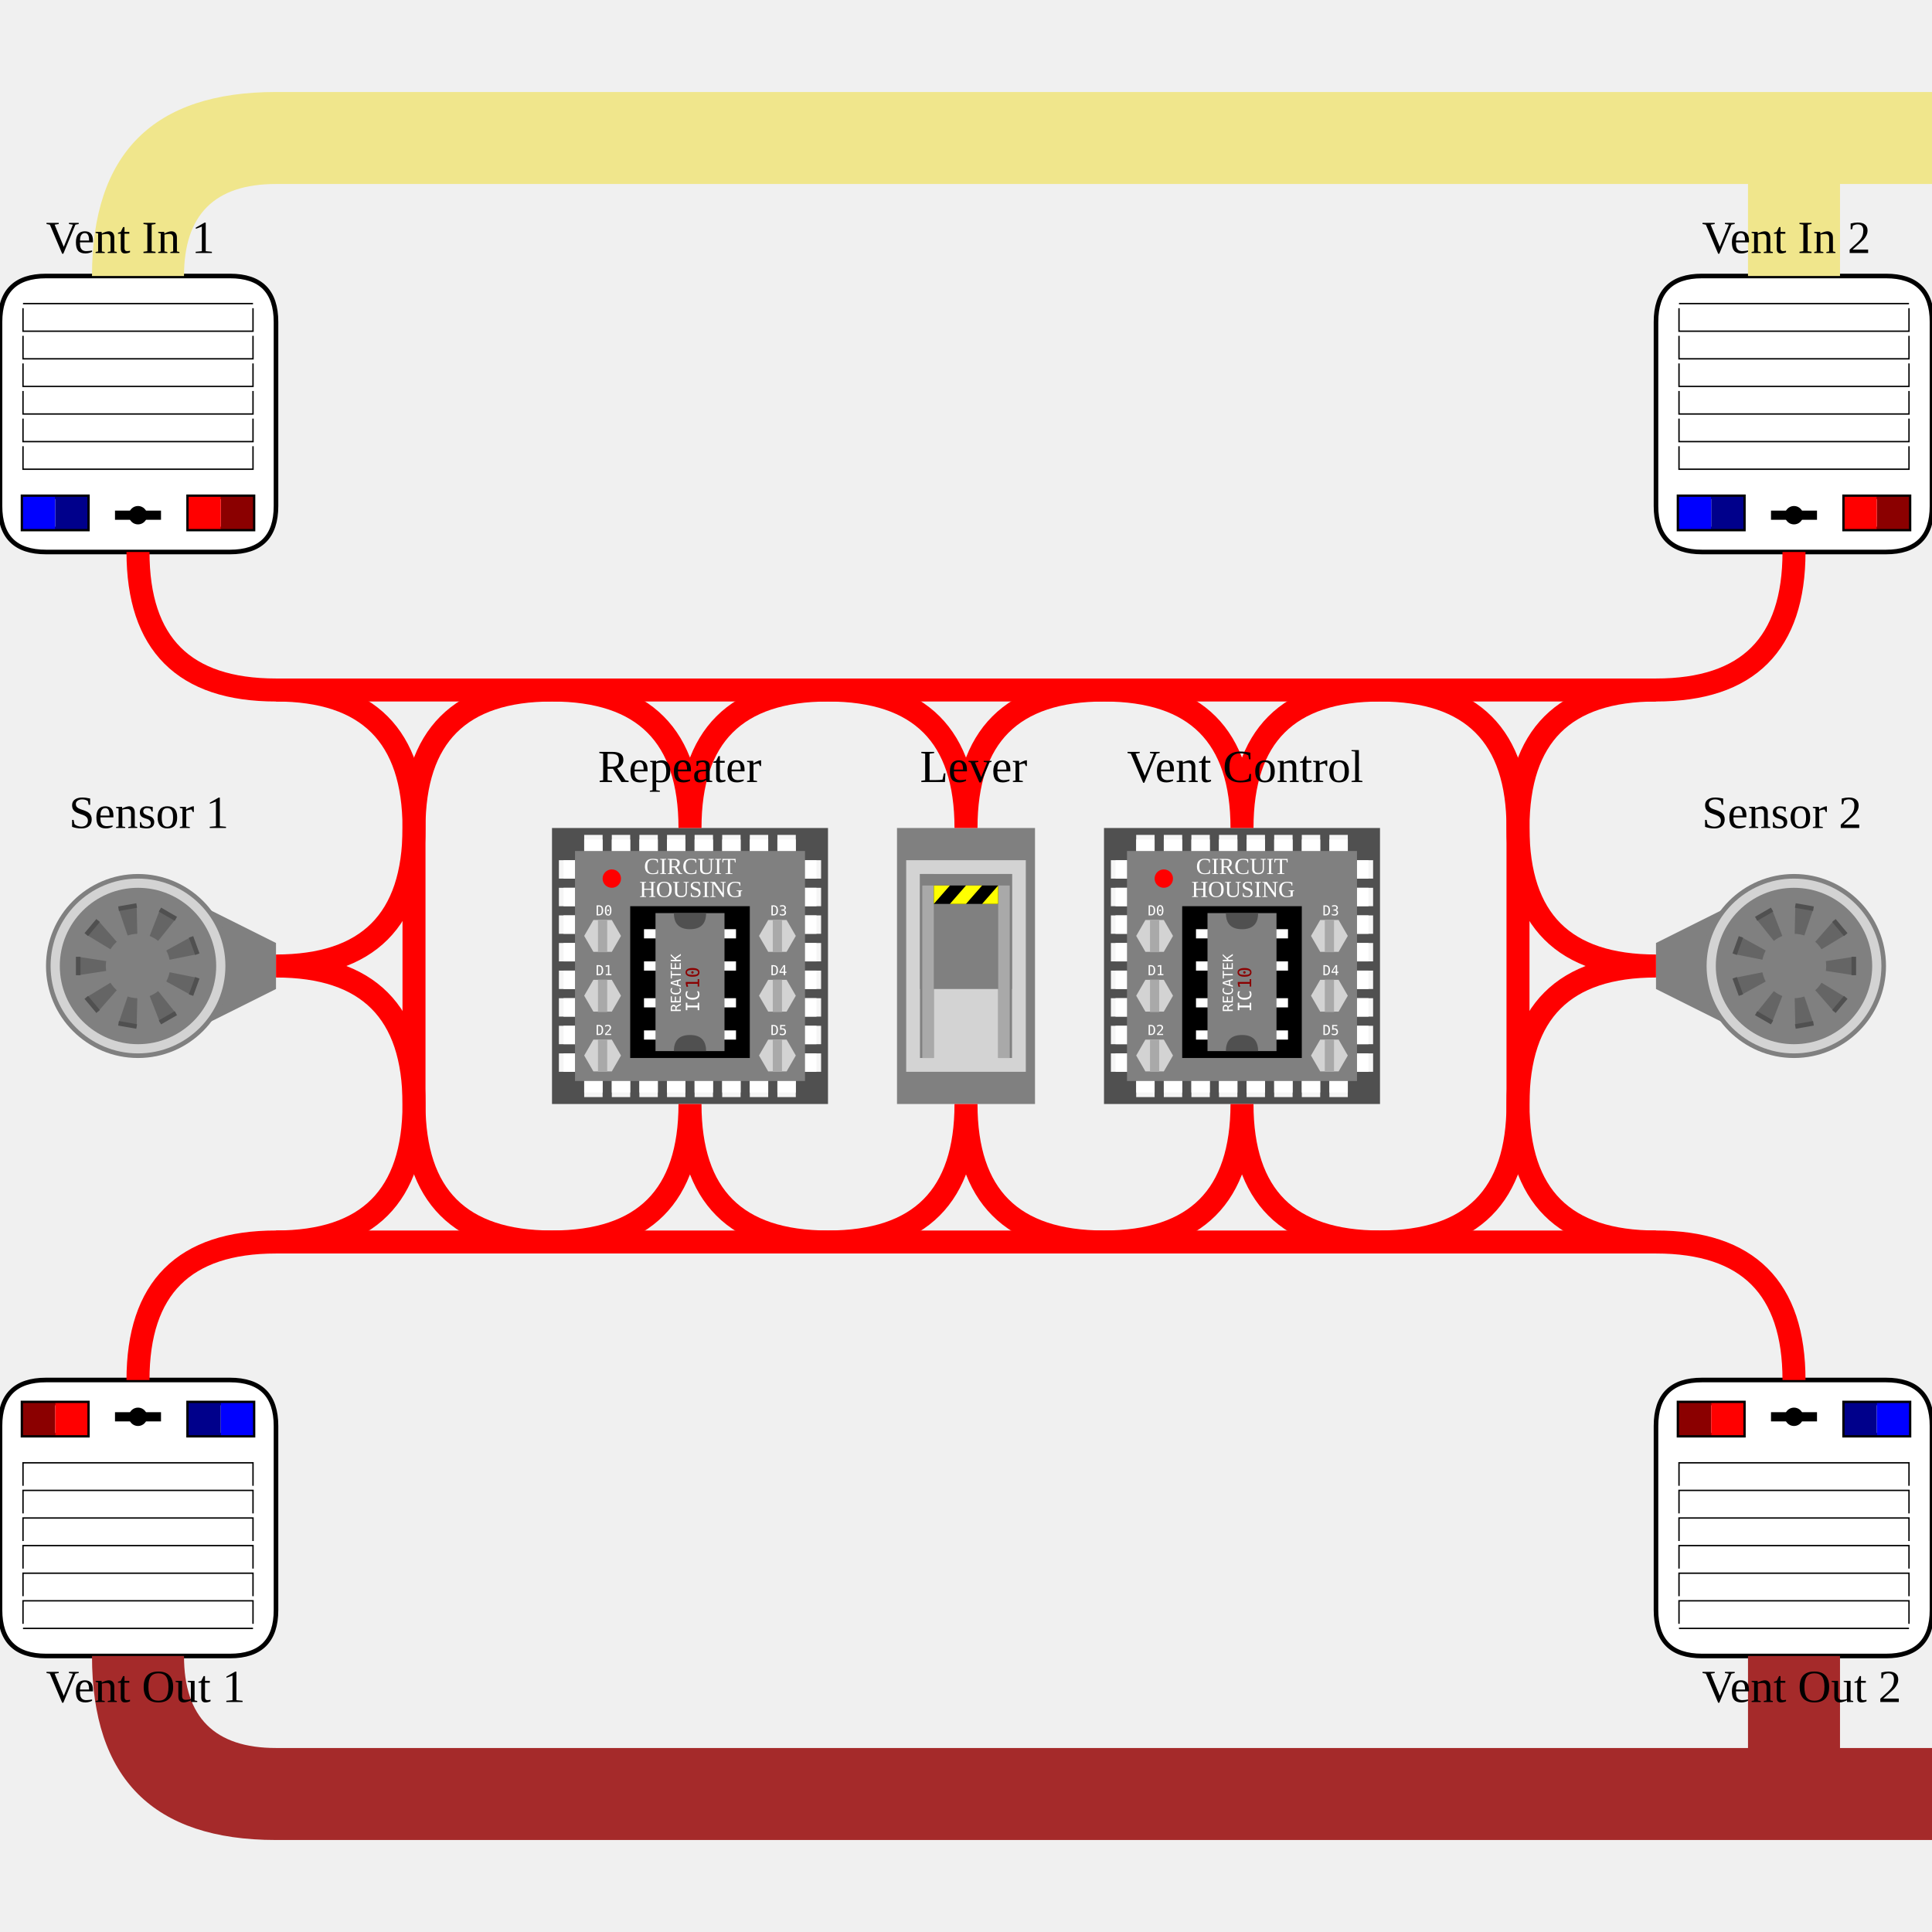
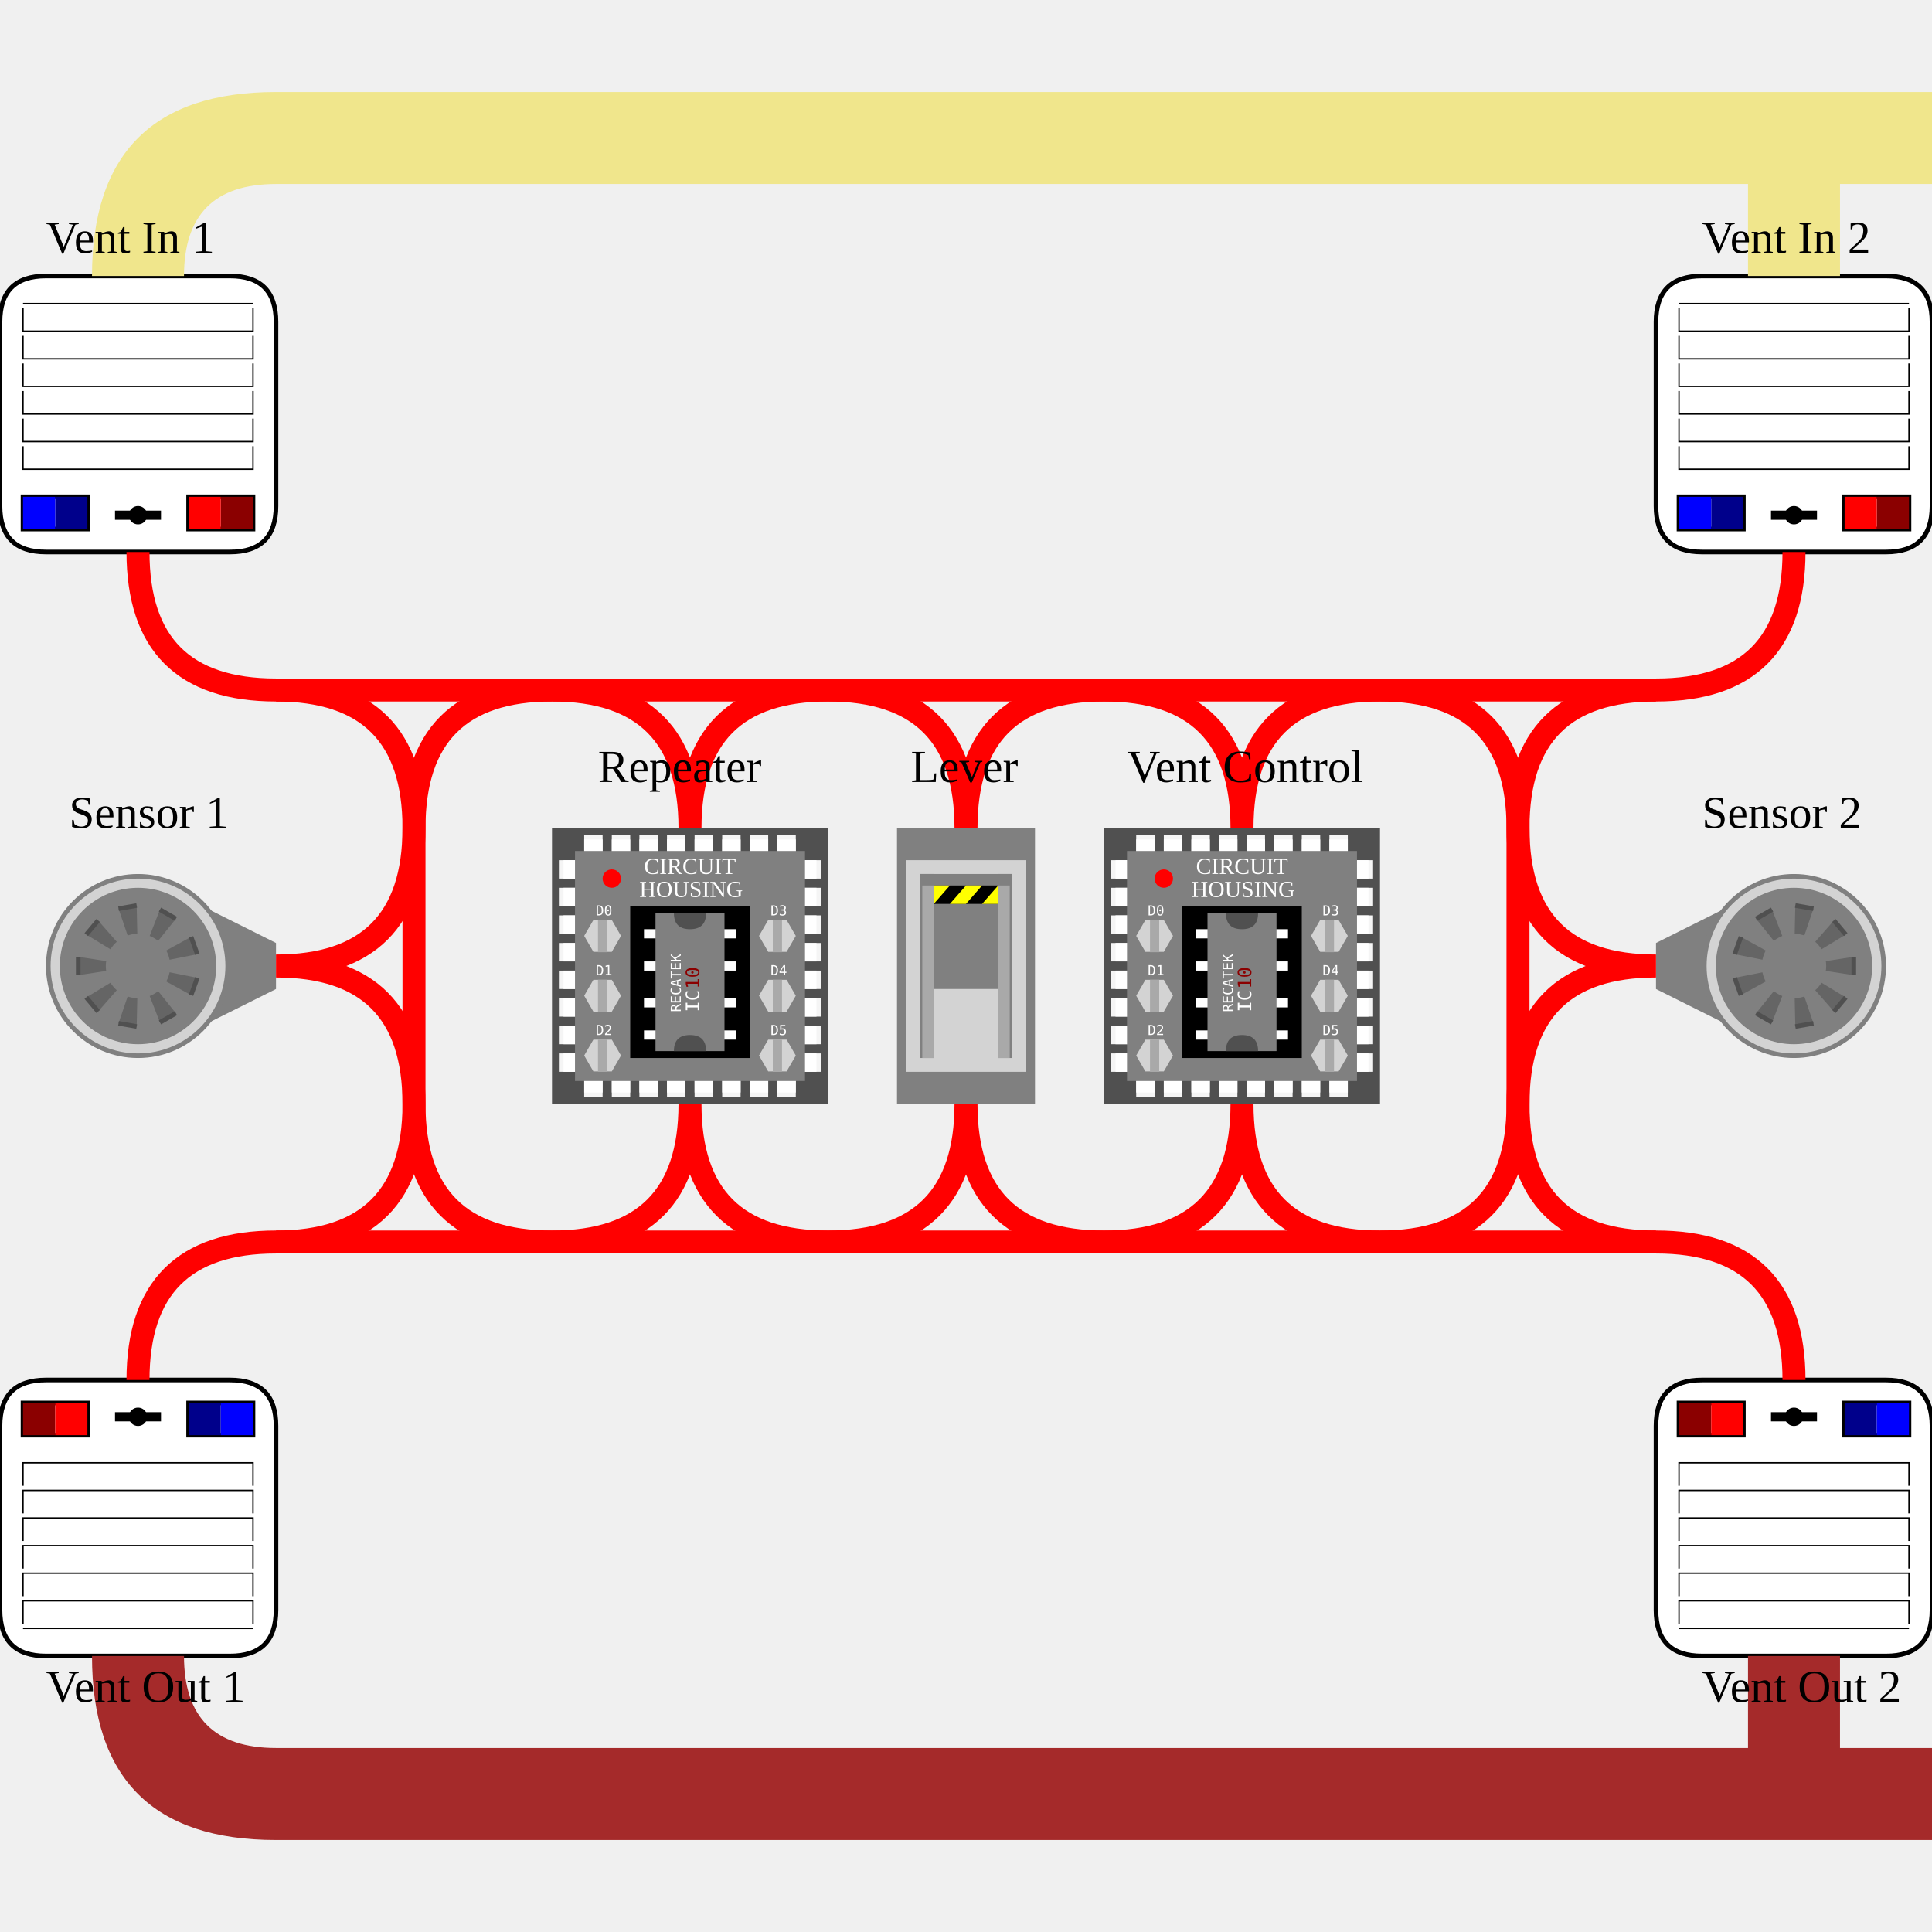
<svg xmlns="http://www.w3.org/2000/svg" version="1.1" width="420" height="420">
  <defs>
    <g id="ActiveVent">
      <path d="M 10 0 H 50 Q 60 0 60 10 V 50 Q 60 60 50 60 H 10 Q 0 60 0 50 V 10 Q 0 0 10 0" stroke="black" stroke-width="1" fill="white" />
      <rect width="14" height="7" x="5" y="5" stroke="black" fill="transparent" />
      <rect width="7" height="7" x="5" y="5" fill="darkred" />
      <rect width="7" height="7" x="12" y="5" fill="red" />
      <rect width="14" height="7" x="41" y="5" stroke="black" fill="transparent" />
      <rect width="7" height="7" x="41" y="5" fill="darkblue" />
      <rect width="7" height="7" x="48" y="5" fill="blue" />
      <line x1="25" y1="8" x2="35" y2="8" stroke="black" stroke-width="2" />
      <circle cx="30" cy="8" r="2" fill="black" />
      <path d="M 5 23 v -5 h 50 v 5" stroke="black" stroke-width="0.3" fill="transparent" />
      <path d="M 5 29 v -5 h 50 v 5" stroke="black" stroke-width="0.3" fill="transparent" />
      <path d="M 5 35 v -5 h 50 v 5" stroke="black" stroke-width="0.3" fill="transparent" />
      <path d="M 5 41 v -5 h 50 v 5" stroke="black" stroke-width="0.3" fill="transparent" />
      <path d="M 5 47 v -5 h 50 v 5" stroke="black" stroke-width="0.3" fill="transparent" />
      <path d="M 5 53 v -5 h 50 v 5" stroke="black" stroke-width="0.3" fill="transparent" />
      <path d="M 5 54 H 55" stroke="black" stroke-width="0.3" fill="transparent" />
    </g>
    <g id="GasSensor">
      <path d="M 10 30 L 25 60 L 35 60 L 50 30" fill="grey" />
      <circle cx="30" cy="30" r="20" fill="grey" />
      <circle cx="30" cy="30" r="19" fill="lightgrey" />
      <circle cx="30" cy="30" r="17" fill="grey" />
      <path d="M 28 17 L 30 30 L 32 17" transform="rotate(0 30,30)" fill="#656565" />
      <path d="M 28 17 L 30 30 L 32 17" transform="rotate(40 30,30)" fill="#656565" />
      <path d="M 28 17 L 30 30 L 32 17" transform="rotate(80 30,30)" fill="#656565" />
      <path d="M 28 17 L 30 30 L 32 17" transform="rotate(120 30,30)" fill="#656565" />
      <path d="M 28 17 L 30 30 L 32 17" transform="rotate(160 30,30)" fill="#656565" />
      <path d="M 28 17 L 30 30 L 32 17" transform="rotate(200 30,30)" fill="#656565" />
      <path d="M 28 17 L 30 30 L 32 17" transform="rotate(240 30,30)" fill="#656565" />
      <path d="M 28 17 L 30 30 L 32 17" transform="rotate(280 30,30)" fill="#656565" />
      <path d="M 28 17 L 30 30 L 32 17" transform="rotate(320 30,30)" fill="#656565" />
      <line x1="28" y1="17" x2="32" y2="17" transform="rotate(0 30,30)" stroke="#505050" />
      <line x1="28" y1="17" x2="32" y2="17" transform="rotate(40 30,30)" stroke="#505050" />
      <line x1="28" y1="17" x2="32" y2="17" transform="rotate(80 30,30)" stroke="#505050" />
      <line x1="28" y1="17" x2="32" y2="17" transform="rotate(120 30,30)" stroke="#505050" />
      <line x1="28" y1="17" x2="32" y2="17" transform="rotate(160 30,30)" stroke="#505050" />
      <line x1="28" y1="17" x2="32" y2="17" transform="rotate(200 30,30)" stroke="#505050" />
      <line x1="28" y1="17" x2="32" y2="17" transform="rotate(240 30,30)" stroke="#505050" />
      <line x1="28" y1="17" x2="32" y2="17" transform="rotate(280 30,30)" stroke="#505050" />
      <line x1="28" y1="17" x2="32" y2="17" transform="rotate(320 30,30)" stroke="#505050" />
      <circle cx="30" cy="30" r="7" fill="grey" />
    </g>
    <g id="ICHousing">
      <rect width="60" height="60" x="0" y="0" fill="#505050" />
      <rect width="4" height="57" x="7" y="1.5" fill="whitesmoke" />
      <rect width="4" height="57" x="13" y="1.5" fill="whitesmoke" />
      <rect width="4" height="57" x="19" y="1.5" fill="whitesmoke" />
      <rect width="4" height="57" x="25" y="1.5" fill="whitesmoke" />
      <rect width="4" height="57" x="31" y="1.5" fill="whitesmoke" />
      <rect width="4" height="57" x="37" y="1.5" fill="whitesmoke" />
      <rect width="4" height="57" x="43" y="1.5" fill="whitesmoke" />
      <rect width="4" height="57" x="49" y="1.5" fill="whitesmoke" />
      <rect width="4" height="55" x="7" y="2.5" fill="white" />
      <rect width="4" height="55" x="13" y="2.5" fill="white" />
      <rect width="4" height="55" x="19" y="2.5" fill="white" />
      <rect width="4" height="55" x="25" y="2.5" fill="white" />
      <rect width="4" height="55" x="31" y="2.5" fill="white" />
      <rect width="4" height="55" x="37" y="2.5" fill="white" />
      <rect width="4" height="55" x="43" y="2.5" fill="white" />
      <rect width="4" height="55" x="49" y="2.5" fill="white" />
      <rect width="57" height="4" x="1.5" y="7" fill="whitesmoke" />
      <rect width="57" height="4" x="1.5" y="13" fill="whitesmoke" />
      <rect width="57" height="4" x="1.5" y="19" fill="whitesmoke" />
      <rect width="57" height="4" x="1.5" y="25" fill="whitesmoke" />
      <rect width="57" height="4" x="1.5" y="31" fill="whitesmoke" />
      <rect width="57" height="4" x="1.5" y="37" fill="whitesmoke" />
      <rect width="57" height="4" x="1.5" y="43" fill="whitesmoke" />
      <rect width="57" height="4" x="1.5" y="49" fill="whitesmoke" />
      <rect width="55" height="4" x="2.5" y="7" fill="white" />
      <rect width="55" height="4" x="2.5" y="13" fill="white" />
      <rect width="55" height="4" x="2.5" y="19" fill="white" />
      <rect width="55" height="4" x="2.5" y="25" fill="white" />
      <rect width="55" height="4" x="2.5" y="31" fill="white" />
      <rect width="55" height="4" x="2.5" y="37" fill="white" />
      <rect width="55" height="4" x="2.5" y="43" fill="white" />
      <rect width="55" height="4" x="2.5" y="49" fill="white" />
      <rect width="50" height="50" x="5" y="5" fill="grey" />
      <circle cx="13" cy="11" r="2" fill="red" />
      <text x="20" y="10" font-size="5" fill="white">CIRCUIT</text>
      <text x="19" y="15" font-size="5" fill="white">HOUSING</text>
      <path d="M 9 20 l 4 0 l 2 3.46 l -2 3.46 l -4 0 l -2 -3.46 l 2 -3.46" fill="lightgrey" />
      <rect width="2" height="7" x="10" y="20" fill="darkgrey" />
      <text x="9.5" y="19" font-size="3" fill="white" font-family="monospace">D0</text>
      <path d="M 9 33 l 4 0 l 2 3.46 l -2 3.46 l -4 0 l -2 -3.46 l 2 -3.46" fill="lightgrey" />
      <rect width="2" height="7" x="10" y="33" fill="darkgrey" />
      <text x="9.5" y="32" font-size="3" fill="white" font-family="monospace">D1</text>
      <path d="M 9 46 l 4 0 l 2 3.46 l -2 3.46 l -4 0 l -2 -3.46 l 2 -3.46" fill="lightgrey" />
      <rect width="2" height="7" x="10" y="46" fill="darkgrey" />
      <text x="9.5" y="45" font-size="3" fill="white" font-family="monospace">D2</text>
      <path d="M 47 20 l 4 0 l 2 3.46 l -2 3.46 l -4 0 l -2 -3.46 l 2 -3.46" fill="lightgrey" />
      <rect width="2" height="7" x="48" y="20" fill="darkgrey" />
      <text x="47.5" y="19" font-size="3" fill="white" font-family="monospace">D3</text>
      <path d="M 47 33 l 4 0 l 2 3.46 l -2 3.46 l -4 0 l -2 -3.46 l 2 -3.46" fill="lightgrey" />
      <rect width="2" height="7" x="48" y="33" fill="darkgrey" />
      <text x="47.5" y="32" font-size="3" fill="white" font-family="monospace">D4</text>
      <path d="M 47 46 l 4 0 l 2 3.46 l -2 3.46 l -4 0 l -2 -3.46 l 2 -3.46" fill="lightgrey" />
      <rect width="2" height="7" x="48" y="46" fill="darkgrey" />
      <text x="47.5" y="45" font-size="3" fill="white" font-family="monospace">D5</text>
      <rect width="26" height="33" x="17" y="17" fill="black" />
      <rect width="20" height="2" x="20" y="22" fill="white" />
      <rect width="20" height="2" x="20" y="29" fill="white" />
      <rect width="20" height="2" x="20" y="37" fill="white" />
      <rect width="20" height="2" x="20" y="44" fill="white" />
      <rect width="15" height="30" x="22.5" y="18.5" fill="grey" />
      <path d="M 26.5 18.5 q 0 3.5 3.5 3.5 q 3.5 0 3.5 -3.5" fill="#505050" />
      <path d="M 26.5 48.5 q 0 -3.5 3.5 -3.5 q 3.5 0 3.5 3.5" fill="#505050" />
      <text x="28" y="40" transform="rotate(-90 28,40)" font-size="3" fill="white" font-family="monospace">RECATEK</text>
      <text x="32" y="40" transform="rotate(-90 32,40)" font-size="4" fill="white" font-family="monospace">IC</text>
      <text x="32" y="35" transform="rotate(-90 32,35)" font-size="4" fill="darkred" font-family="monospace">10</text>
    </g>
    <g id="Lever">
      <rect width="30" height="60" x="15" y="0" fill="grey" />
      <rect width="26" height="46" x="17" y="7" fill="lightgrey" />
      <rect width="20" height="25" x="20" y="10" fill="grey" />
      <rect width="3" height="40" x="20" y="10" fill="grey" />
      <rect width="3" height="40" x="37" y="10" fill="grey" />
      <rect width="2.5" height="37.5" x="20.5" y="12.5" fill="darkgrey" />
      <rect width="2.5" height="37.5" x="37" y="12.5" fill="darkgrey" />
      <rect width="14" height="4" x="23" y="12.5" fill="black" />
      <path d="M 23 12.5 l 3.5 0 l -3.5 4" fill="yellow" />
      <path d="M 26.5 16.5 l 3.5 0 l 3.5 -4 l -3.5 0" fill="yellow" />
      <path d="M 37 12.5 l 0 4 l -3.5 0 l 3.5 -4" fill="yellow" />
    </g>
  </defs>
  <use href="#ActiveVent" transform="rotate(180 30,90)" x="0" y="60" />
  <use href="#ActiveVent" transform="rotate(180 390,90)" x="360" y="60" />
  <use href="#ActiveVent" transform="rotate(0 30,330)" x="0" y="300" />
  <use href="#ActiveVent" transform="rotate(0 390,330)" x="360" y="300" />
  <use href="#GasSensor" transform="rotate(-90 30,210)" x="0" y="180" />
  <use href="#GasSensor" transform="rotate(90 390,210)" x="360" y="180" />
  <use href="#ICHousing" x="120" y="180" />
  <use href="#ICHousing" x="240" y="180" />
  <use href="#Lever" x="180" y="180" />
  <path d="M 30 120 q 0 30 30 30 l 300 0 q 30 0 30 -30" stroke="red" stroke-width="5" fill="transparent" />
  <path d="M 30 300 q 0 -30 30 -30 l 300 0 q 30 0 30 30" stroke="red" stroke-width="5" fill="transparent" />
  <path d="M 60 150 q 30 0 30 30 q 0 30 -30 30 q 30 0 30 30 q 0 30 -30 30" stroke="red" stroke-width="5" fill="transparent" />
  <path d="M 360 150 q -30 0 -30 30 q 0 30 30 30 q -30 0 -30 30 q 0 30 30 30" stroke="red" stroke-width="5" fill="transparent" />
  <path d="M 120 150 q 30 0 30 30 q 0 -30 30 -30 q 30 0 30 30 q 0 -30 30 -30 q 30 0 30 30 q 0 -30 30 -30 q 30 0 30 30 l 0 60 q 0 30 -30 30" stroke="red" stroke-width="5" fill="transparent" />
  <path d="M 300 270 q -30 0 -30 -30 q 0 30 -30 30 q -30 0 -30 -30 q 0 30 -30 30 q -30 0 -30 -30 q 0 30 -30 30 q -30 0 -30 -30 l 0 -60 q 0 -30 30 -30" stroke="red" stroke-width="5" fill="transparent" />
  <path d="M 20 60 q 0 -40 40 -40 l 360 0 l 0 20 l -20 0 l 0 20 l -20 0 l 0 -20 l -320 0 q -20 0 -20 20" fill="khaki" />
  <path d="M 20 360 q 0 40 40 40 l 360 0 l 0 -20 l -20 0 l 0 -20 l -20 0 l 0 20 l -320 0 q -20 0 -20 -20" fill="brown" />
  <g font-size="10">
    <text x="10" y="55">Vent In 1</text>
    <text x="370" y="55">Vent In 2</text>
    <text x="10" y="370">Vent Out 1</text>
    <text x="370" y="370">Vent Out 2</text>
    <text x="15" y="180">Sensor 1</text>
    <text x="370" y="180">Sensor 2</text>
    <text x="130" y="170">Repeater</text>
    <text x="245" y="170">Vent Control</text>
-     <text x="200" y="170">Lever</text>
+     <text x="198" y="170">Lever</text>
  </g>
</svg>
